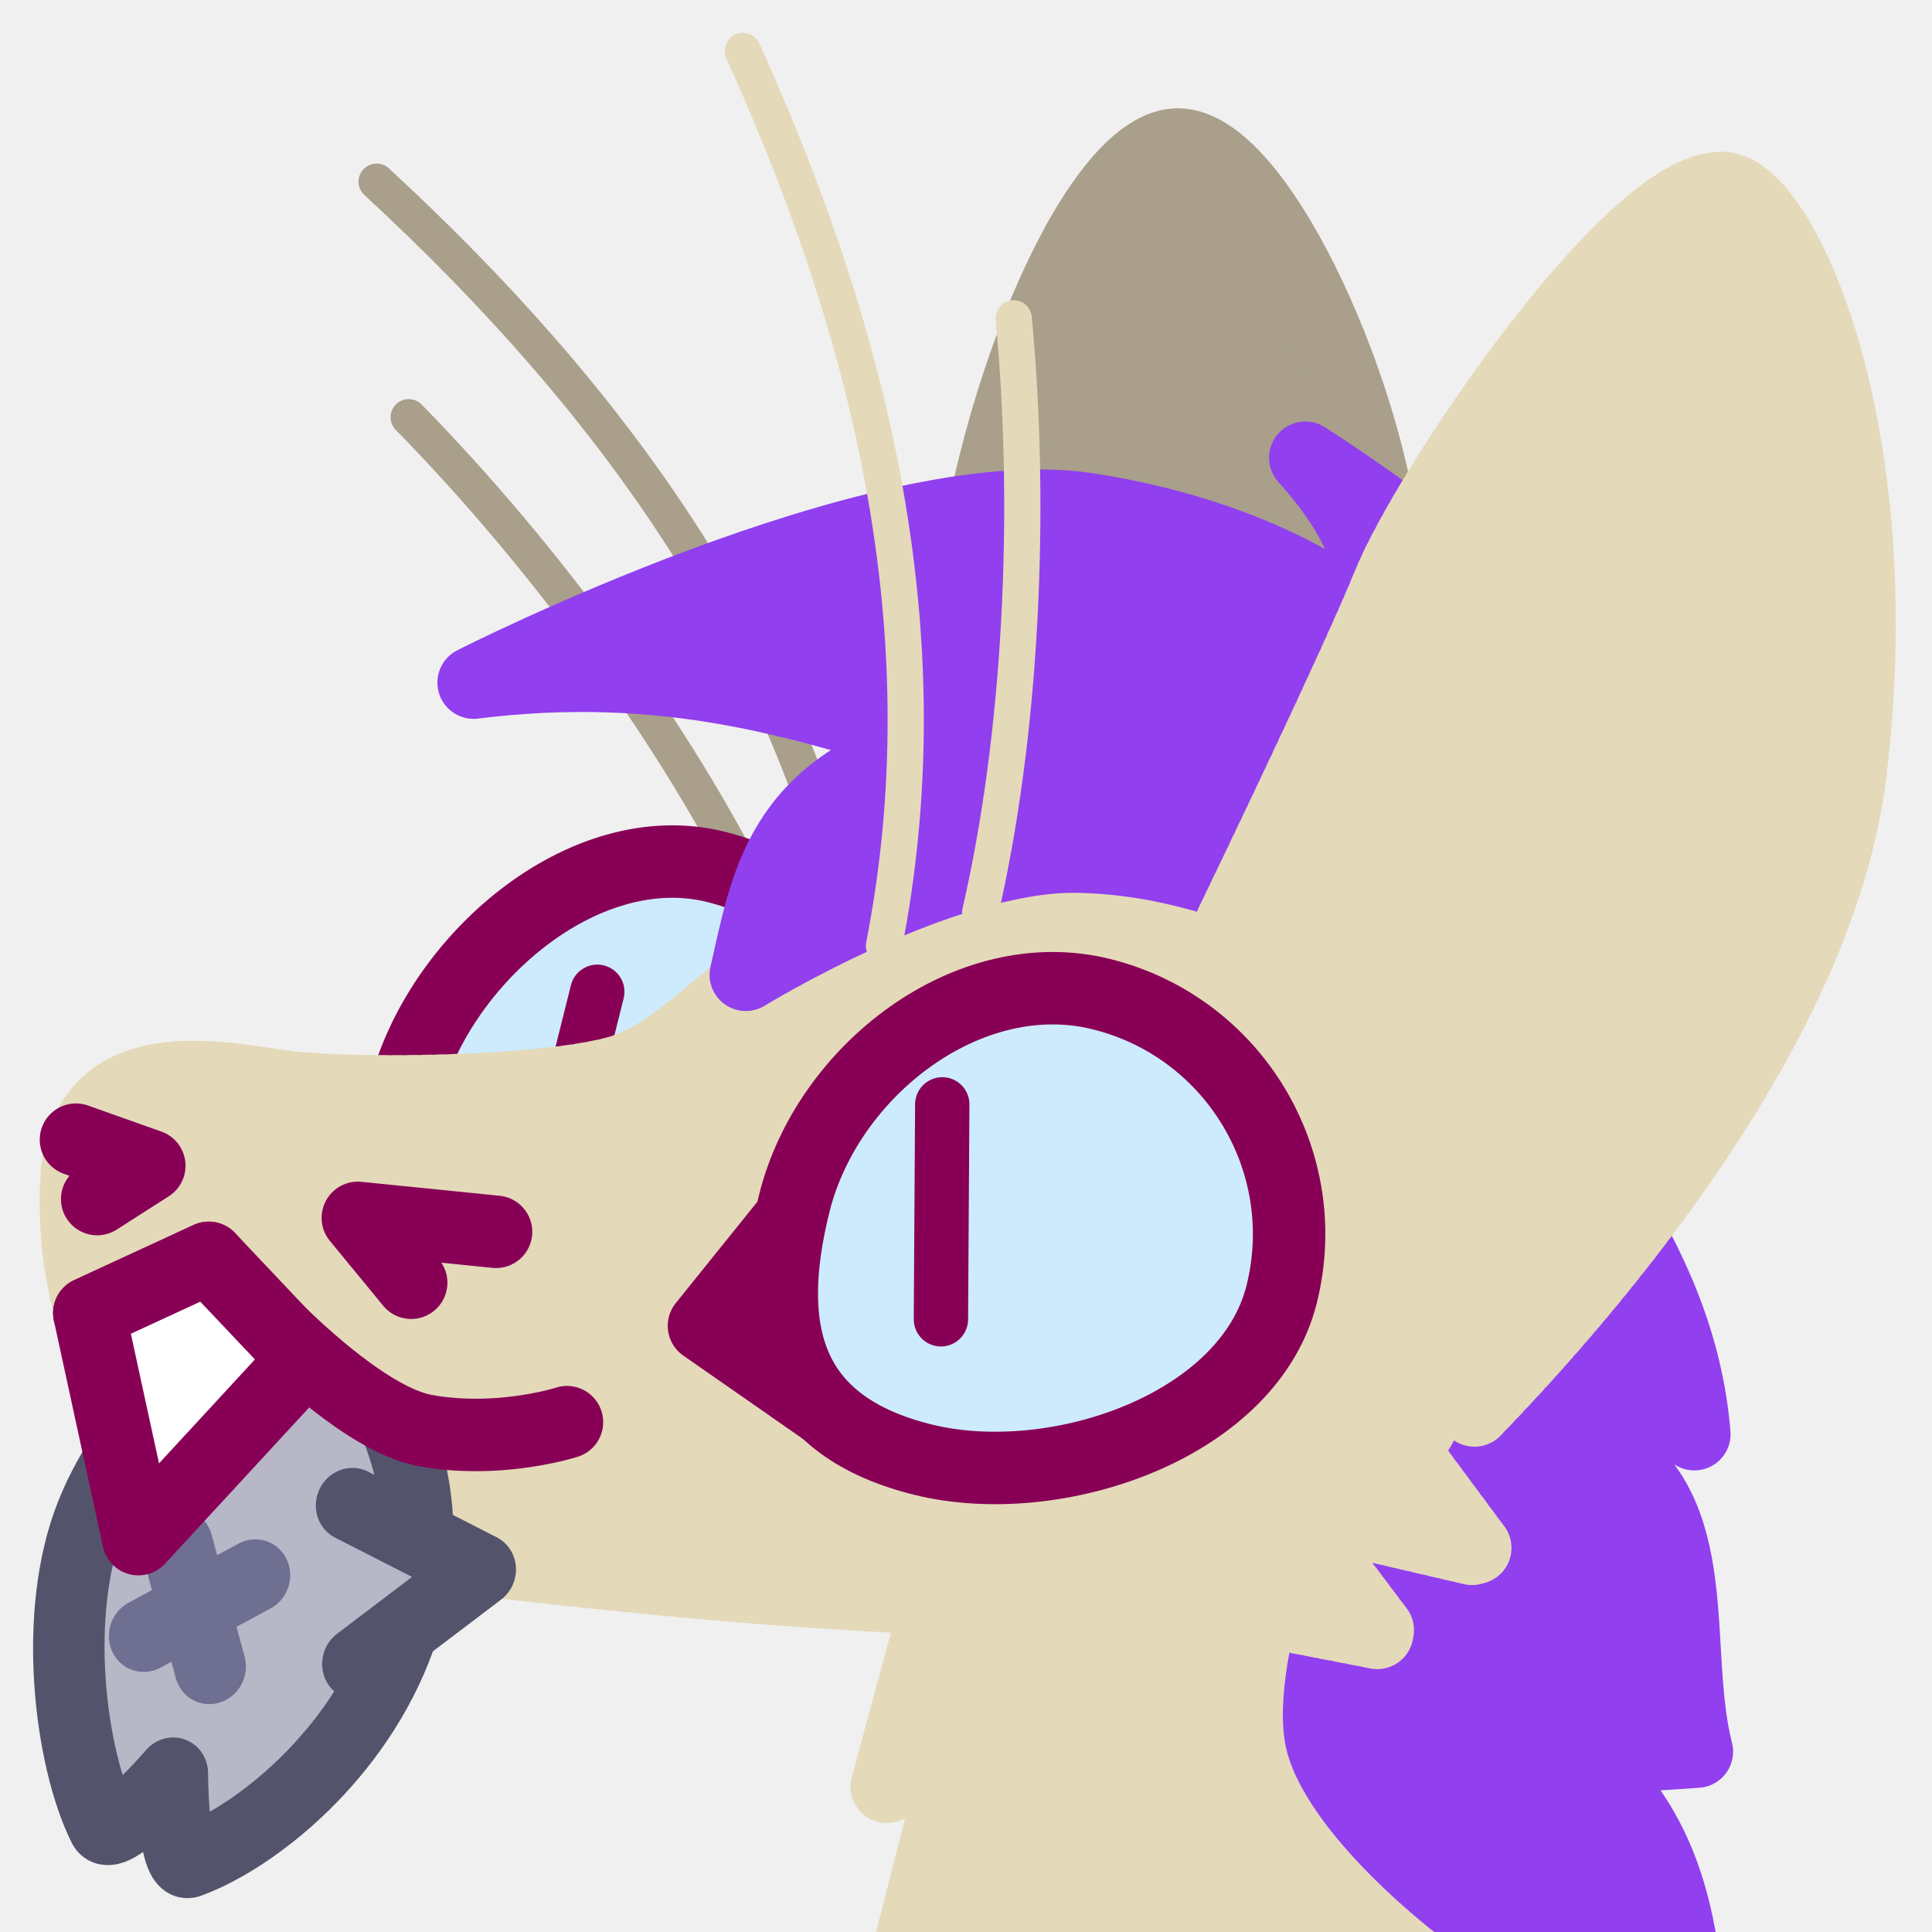
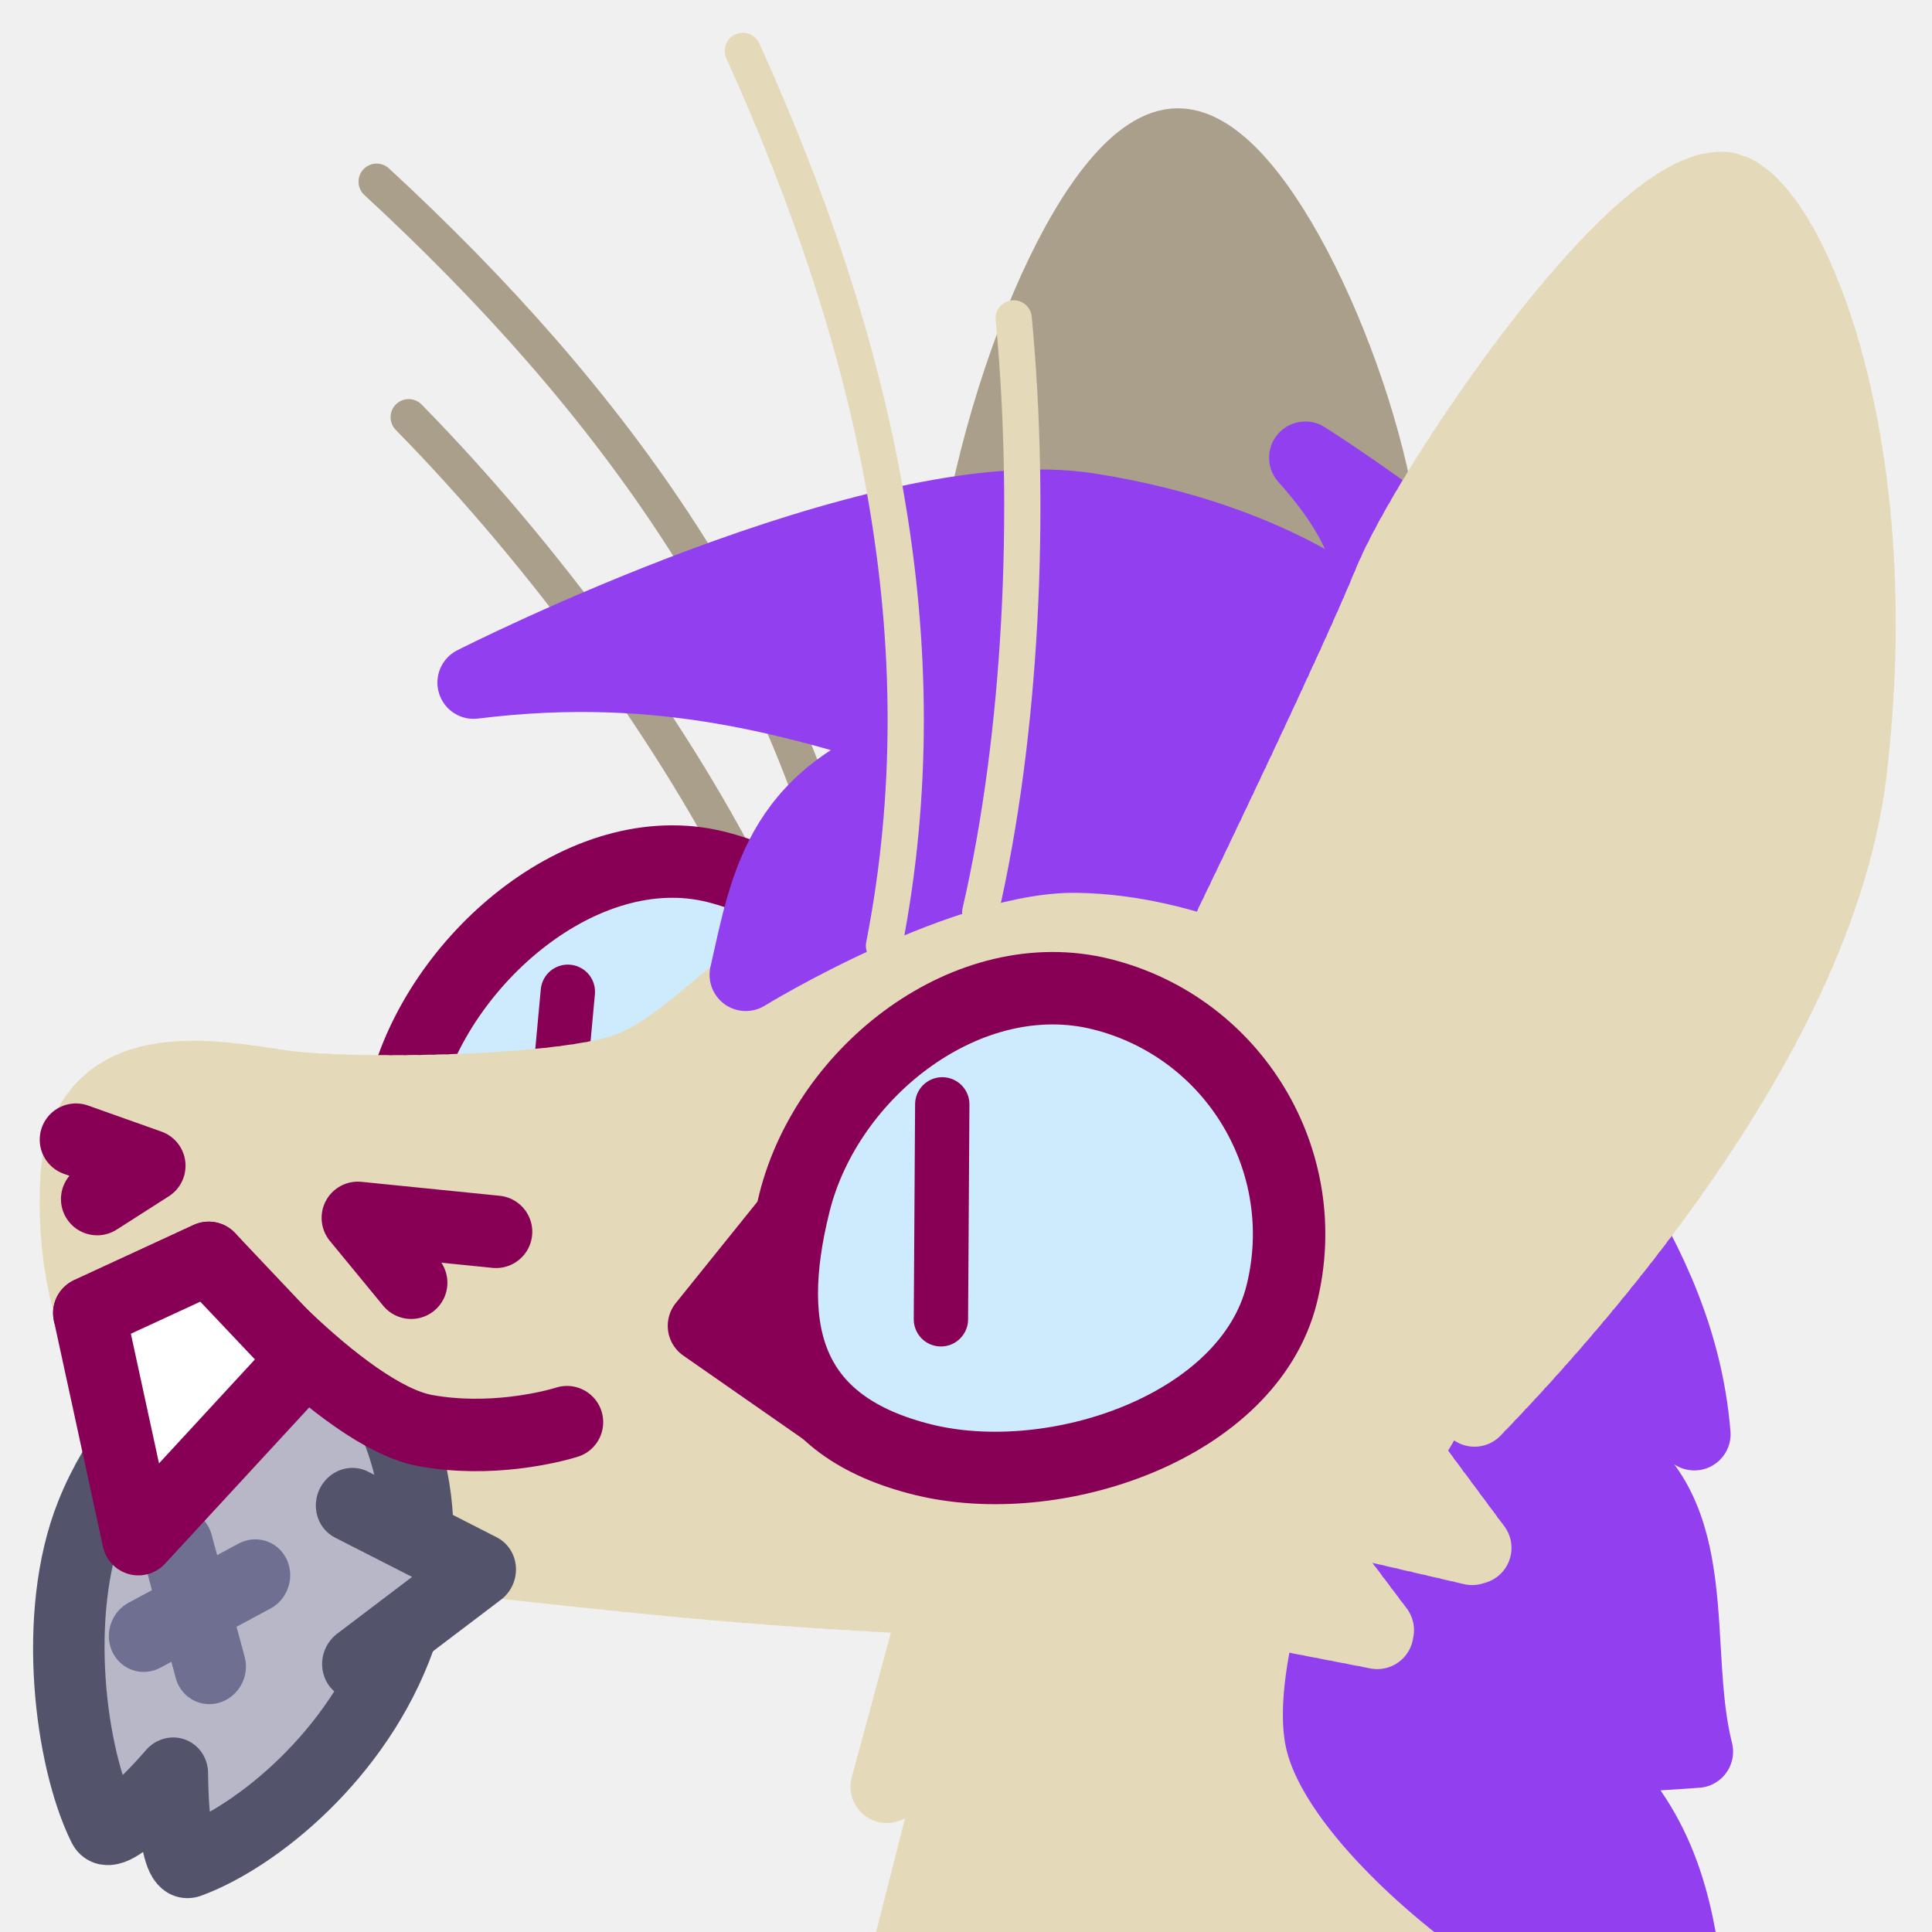
<svg xmlns="http://www.w3.org/2000/svg" version="1.1" id="svg824" width="1706.667" height="1706.667" viewBox="0 0 1706.667 1706.667">
  <defs id="defs828" />
  <g id="layer1" style="display:inline">
    <path style="display:inline;fill:#913fef;stroke:#913fef;stroke-width:64;stroke-linecap:round;stroke-linejoin:round;-inkscape-stroke:none;paint-order:fill markers stroke;stop-color:#000000" d="m 1298.031,865.098 c 70.798,131.454 185.382,239.025 198.706,401.828 -29.438,-19.135 -55.932,-14.719 -79.483,13.247 91.022,54.7 58.514,175.917 81.69,267.15 l -99.353,6.624 c 66.759,58.919 81.773,128.186 90.522,198.706 l -494.507,2.208 c -24.38,-41.481 23.115,-208.563 66.236,-227.044 0,0 3.379,-20.015 -75.353,-9.455 C 1015.23,1271.09 1172.184,1096.186 1298.031,865.098 Z" id="path3091" />
    <path style="opacity:1;fill:#e4d9b9;fill-opacity:1;stroke:#e4d9b9;stroke-width:64;stroke-linecap:round;stroke-linejoin:round;stroke-miterlimit:4;stroke-dasharray:none;stroke-dashoffset:0;stroke-opacity:1;paint-order:fill markers stroke;stop-color:#000000" d="m 848.093,1338.888 -64.785,239.508 62.822,-25.521 -51.043,200.244 459.384,-15.705 c 0,0 -127.607,-94.233 -149.202,-184.539 -21.595,-90.306 51.043,-253.25 51.043,-253.25 z" id="path3340" />
    <g id="g12988" transform="rotate(14.03742,864.68,1035.706)">
      <path style="display:inline;fill:none;fill-opacity:1;stroke:#a99f8b;stroke-width:32;stroke-linecap:round;stroke-linejoin:round;stroke-miterlimit:4;stroke-dasharray:none;stroke-dashoffset:0;stroke-opacity:1;paint-order:fill markers stroke;stop-color:#000000" d="m 214.247,510.634 c 146.957,90.167 298.173,215.743 401.657,338.766" id="path6280-0-6" />
      <path style="display:inline;fill:none;fill-opacity:1;stroke:#a99f8b;stroke-width:32;stroke-linecap:round;stroke-linejoin:round;stroke-miterlimit:4;stroke-dasharray:none;stroke-dashoffset:0;stroke-opacity:1;paint-order:fill markers stroke;stop-color:#000000" d="M 136.307,315.67 C 386.364,452.289 592.003,626.13 711.506,872.152" id="path6280-3" />
      <g id="g12997">
        <path id="path1915-9" style="display:inline;fill:#cdebfd;stroke:#880056;stroke-width:64;stroke-linecap:round;stroke-linejoin:round;paint-order:fill markers stroke;stop-color:#000000" d="m 792.618,1048.728 c 10e-6,120.717 -155.86,218.577 -276.577,218.577 -120.717,0 -160.577,-55.86 -160.577,-176.577 0,-120.717 97.86,-260.577 218.577,-260.577 120.717,0 218.577,97.86 218.577,218.577 z" />
-         <path style="opacity:1;fill:#ffffff;fill-opacity:1;stroke:#880056;stroke-width:48;stroke-linecap:round;stroke-linejoin:round;stroke-miterlimit:4;stroke-dasharray:none;stroke-dashoffset:0;stroke-opacity:1;paint-order:fill markers stroke;stop-color:#000000" d="M 498.974,962.622 V 1132.626" id="path2372" />
+         <path style="opacity:1;fill:#ffffff;fill-opacity:1;stroke:#880056;stroke-width:48;stroke-linecap:round;stroke-linejoin:round;stroke-miterlimit:4;stroke-dasharray:none;stroke-dashoffset:0;stroke-opacity:1;paint-order:fill markers stroke;stop-color:#000000" d="m 473.75,968.928 25.224,163.698" id="path2372" />
      </g>
      <path style="opacity:1;fill:#a99f8b;fill-opacity:1;stroke:#a99f8b;stroke-width:64;stroke-linecap:round;stroke-miterlimit:4;stroke-dasharray:none;stroke-dashoffset:0;stroke-opacity:1;paint-order:fill markers stroke;stop-color:#000000" d="m 834.171,894.549 c 0,0 -75.393,-160.403 -99.507,-341.537 -26.528,-199.265 14.089,-425.401 80.873,-441.019 66.784,-15.618 208.006,160.036 259.205,292.512 51.199,132.475 69.033,440.632 69.033,440.632 z" id="path1640" />
      <path id="path1148" style="display:inline;opacity:1;fill:#e4d9b9;stroke:#e4d9b9;stroke-width:64;stroke-linecap:round;stroke-linejoin:round;stroke-miterlimit:4;stroke-dasharray:6.4, 6.4;stroke-dashoffset:0;stroke-opacity:1;paint-order:fill markers stroke;stop-color:#000000" d="m 1299.055,1153.559 c 0,0 -0.108,-10.821 -0.951,-28.418 -0.422,-8.799 -1.026,-19.291 -1.895,-30.973 -0.869,-11.681 -2,-24.552 -3.473,-38.105 -1.473,-13.553 -3.289,-27.788 -5.523,-42.201 -2.235,-14.413 -4.889,-29.005 -8.043,-43.268 -1.577,-7.131 -3.279,-14.182 -5.115,-21.086 -1.836,-6.904 -3.807,-13.662 -5.922,-20.213 -2.115,-6.551 -4.373,-12.892 -6.787,-18.963 -2.414,-6.071 -4.983,-11.87 -7.715,-17.334 -2.732,-5.464 -5.935,-10.786 -9.539,-15.961 -3.604,-5.175 -7.611,-10.205 -11.949,-15.084 -4.338,-4.879 -9.007,-9.609 -13.94,-14.186 -4.932,-4.576 -10.126,-8.999 -15.514,-13.266 -5.387,-4.266 -10.967,-8.375 -16.67,-12.324 -5.703,-3.949 -11.53,-7.738 -17.41,-11.363 -11.761,-7.251 -23.737,-13.847 -35.371,-19.76 -11.634,-5.913 -22.926,-11.142 -33.32,-15.66 -10.395,-4.519 -19.891,-8.326 -27.934,-11.395 -16.085,-6.137 -26.354,-9.318 -26.354,-9.318 -106.831,-15.988 -232.175,6.969 -312.625,60.014 -101.267,66.77 -136.887,176.629 -198.707,211.955 -61.82,35.325 -225.2,77.273 -280.396,83.897 -55.196,6.623 -183.25,6.625 -161.172,123.641 22.078,117.016 112.599,282.605 377.541,247.279 264.942,-35.326 313.515,-44.157 536.508,-88.314 22.897,-4.534 53.848,-18.32 86.828,-36.947 l 213.871,-11.428 -92.926,-75.256 c 5.358,-4.84 10.6,-9.718 15.633,-14.637 l 142.076,-2.375 -84.881,-69.668 c 3.481,-6.554 6.481,-13.021 8.627,-19.307 1.052,-3.082 2.033,-6.627 3.047,-9.977 z" />
      <g id="g1992" transform="matrix(0.1888943,-0.5153336,0.4954092,0.1915,-354.6086,668.7426)" style="stroke-width:1.852">
        <path style="fill:#b7b7c8;stroke:#53536c;stroke-width:118.544;stroke-linecap:round;stroke-linejoin:round;paint-order:fill markers stroke;stop-color:#000000" d="m -1362.237,1845.725 c 0,0 -147.051,-16.754 -130.944,-47.181 57.378,-108.387 230.059,-269.065 397.69,-307.207 214.689,-48.849 377.887,63.226 377.887,63.226 l 160.918,-244.607 182.517,562.659 -280.956,-126.082 c 0,0 -70.802,218.857 -316.54,285.125 -193.789,52.259 -395.904,-12.438 -488.518,-80.443 -24.827,-18.23 97.944,-105.49 97.944,-105.49 z" id="path965" />
        <g id="g1996" style="fill:none;stroke:#5555ff" transform="translate(-28.43588,-1.385959)">
          <path style="fill:none;stroke:#6f6f91;stroke-width:118.544;stroke-linecap:round;stroke-linejoin:round;paint-order:fill markers stroke;stop-color:#000000" d="m -1158.168,1799.415 129.99,-159.509" id="path1134" />
          <path style="fill:none;stroke:#6f6f91;stroke-width:118.544;stroke-linecap:round;stroke-linejoin:round;paint-order:fill markers stroke;stop-color:#000000" d="m -1176.608,1678.983 179.627,96.069" id="path1136" />
        </g>
        <path style="fill:#b7b7c8;stroke:#53536c;stroke-width:118.544;stroke-linecap:round;stroke-linejoin:round;paint-order:fill markers stroke;stop-color:#000000" d="m -1044.099,1997.257 235.648,81.752 -32.897,-238.476" id="path1906" />
      </g>
      <path style="display:inline;fill:#913fef;stroke:#913fef;stroke-width:64;stroke-linecap:round;stroke-linejoin:round;-inkscape-stroke:none;paint-order:fill markers stroke;stop-color:#000000" d="M 880.931,744.045 C 763.916,771.643 622.613,916.257 622.613,916.257 620.953,833.211 611.28,749.437 735.213,677.809 c -124.695,-7.457 -249.288,-15.117 -408.452,46.365 0,0 303.226,-263.622 490.142,-280.397 172.212,-15.455 264.942,37.533 264.942,37.533 -0.192,-45.683 -31.458,-88.259 -90.522,-128.055 0,0 295.852,97.145 333.385,194.291 37.533,97.145 28.702,167.796 28.702,167.796 l -243.752,34.923 c 0,0 -111.711,-33.819 -228.727,-6.221 z" id="path1637" />
      <path id="path13483" style="display:inline;opacity:1;fill:#e4d9b9;stroke:#e4d9b9;stroke-width:64;stroke-linecap:round;stroke-linejoin:round;stroke-miterlimit:4;stroke-dasharray:6.4, 6.4;stroke-dashoffset:0;stroke-opacity:1;paint-order:fill markers stroke;stop-color:#000000" d="m 1292.465,32.427 c -78.399,13.079 -189.645,320.445 -202.472,409.824 -11.421,79.578 -53.232,282.096 -65.136,339.497 0,0 10.652,1.448 27.528,4.855 8.438,1.703 18.431,3.896 29.428,6.643 10.996,2.747 22.995,6.046 35.443,9.964 12.448,3.918 25.347,8.453 38.14,13.67 6.397,2.608 12.767,5.386 19.043,8.343 6.276,2.957 12.455,6.091 18.471,9.413 6.016,3.322 11.867,6.83 17.485,10.532 5.618,3.702 11.002,7.599 16.084,11.698 5.082,4.099 9.861,8.401 14.268,12.912 4.407,4.512 8.441,9.234 12.036,14.174 3.594,4.94 7.082,10.238 10.462,15.828 3.38,5.591 6.651,11.474 9.815,17.588 3.164,6.113 6.22,12.455 9.167,18.963 2.947,6.508 5.786,13.182 8.515,19.957 5.458,13.549 10.477,27.505 15.053,41.354 4.576,13.849 8.71,27.591 12.393,40.717 3.683,13.126 6.917,25.635 9.696,37.015 2.779,11.379 5.101,21.629 6.965,30.239 3.728,17.219 5.614,27.874 5.614,27.874 76.201,-131.87 213.467,-405.661 185.463,-627.421 C 1487.585,202.448 1343.305,23.946 1292.465,32.427 Z" />
      <g id="g13003">
        <path style="opacity:1;fill:#e4d9b9;fill-opacity:1;stroke:none;stroke-width:64;stroke-linecap:round;stroke-linejoin:round;stroke-miterlimit:4;stroke-dasharray:none;stroke-dashoffset:0;stroke-opacity:1;paint-order:fill markers stroke;stop-color:#000000" d="m 132.471,1346.787 90.522,-72.859 c 0,0 146.935,106.632 222.993,101.561 66.235,-4.416 119.224,-37.533 119.224,-37.533 l -32.922,-235.898 -431.652,43.553 -7.57,162.817 z" id="path3264" />
        <path style="opacity:1;fill:none;fill-opacity:1;stroke:#880056;stroke-width:64;stroke-linecap:round;stroke-linejoin:round;stroke-miterlimit:4;stroke-dasharray:none;stroke-dashoffset:0;stroke-opacity:1;paint-order:fill markers stroke;stop-color:#000000" d="m 83.898,1201.07 68.443,6.623 -37.533,39.741" id="path2163" />
        <path style="opacity:1;fill:none;fill-opacity:1;stroke:#880056;stroke-width:64;stroke-linecap:round;stroke-linejoin:round;stroke-miterlimit:4;stroke-dasharray:none;stroke-dashoffset:0;stroke-opacity:1;paint-order:fill markers stroke;stop-color:#000000" d="m 401.828,1251.85 -59.612,-44.157 121.432,-17.663" id="path2198" />
        <path style="opacity:1;fill:#e4d9b9;fill-opacity:1;stroke:#880056;stroke-width:64;stroke-linecap:round;stroke-linejoin:round;stroke-miterlimit:4;stroke-dasharray:none;stroke-dashoffset:0;stroke-opacity:1;paint-order:fill markers stroke;stop-color:#000000" d="m 132.471,1346.787 90.522,-72.859 c 0,0 146.935,106.632 222.993,101.561 28.819,-1.921 55.13,-9.276 75.66,-16.973 13.914,-5.216 25.172,-10.589 32.756,-14.534 6.945,-3.612 10.808,-6.027 10.808,-6.027" id="path2200" />
        <path style="opacity:1;fill:#ffffff;fill-opacity:1;stroke:#880056;stroke-width:64;stroke-linecap:round;stroke-linejoin:round;stroke-miterlimit:4;stroke-dasharray:none;stroke-dashoffset:0;stroke-opacity:1;paint-order:fill markers stroke;stop-color:#000000" d="m 222.993,1530.039 -90.522,-183.251 90.522,-72.859 103.769,66.235 z" id="path2202" />
      </g>
      <g id="g12993">
        <path style="opacity:1;fill:#880056;fill-opacity:1;stroke:#880056;stroke-width:64;stroke-linecap:round;stroke-linejoin:round;stroke-miterlimit:4;stroke-dasharray:none;stroke-dashoffset:0;stroke-opacity:1;paint-order:fill markers stroke;stop-color:#000000" d="m 661.976,1226.049 53.367,-115.501 86.531,168.711 z" id="path7852" />
        <path id="path1915" style="opacity:1;fill:#cdebfd;stroke:#880056;stroke-width:64;stroke-linecap:round;stroke-linejoin:round;paint-order:fill markers stroke;stop-color:#000000" d="m 1150.289,1075.222 c 0,120.717 -151.86,218.577 -272.577,218.577 -120.717,0 -164.577,-71.86 -164.577,-192.577 -2e-5,-120.717 97.86,-244.577 218.577,-244.577 120.717,-2e-5 218.577,97.86 218.577,218.577 z" />
        <path style="opacity:1;fill:#ffffff;fill-opacity:1;stroke:#880056;stroke-width:48;stroke-linecap:round;stroke-linejoin:round;stroke-miterlimit:4;stroke-dasharray:none;stroke-dashoffset:0;stroke-opacity:1;paint-order:fill markers stroke;stop-color:#000000" d="M 818.741,985.185 863.639,1169.675" id="path2350" />
      </g>
      <path style="opacity:1;fill:none;fill-opacity:1;stroke:#e4d9b9;stroke-width:32;stroke-linecap:round;stroke-linejoin:round;stroke-miterlimit:4;stroke-dasharray:none;stroke-dashoffset:0;stroke-opacity:1;paint-order:fill markers stroke;stop-color:#000000" d="M 422.098,125.101 C 599.1,348.402 720.689,588.661 734.815,861.807" id="path6280" />
      <path style="display:inline;fill:none;fill-opacity:1;stroke:#e4d9b9;stroke-width:32;stroke-linecap:round;stroke-linejoin:round;stroke-miterlimit:4;stroke-dasharray:none;stroke-dashoffset:0;stroke-opacity:1;paint-order:fill markers stroke;stop-color:#000000" d="m 711.568,296.293 c 57.336,162.601 95.675,355.385 98.55,516.119" id="path6280-0" />
    </g>
  </g>
</svg>
